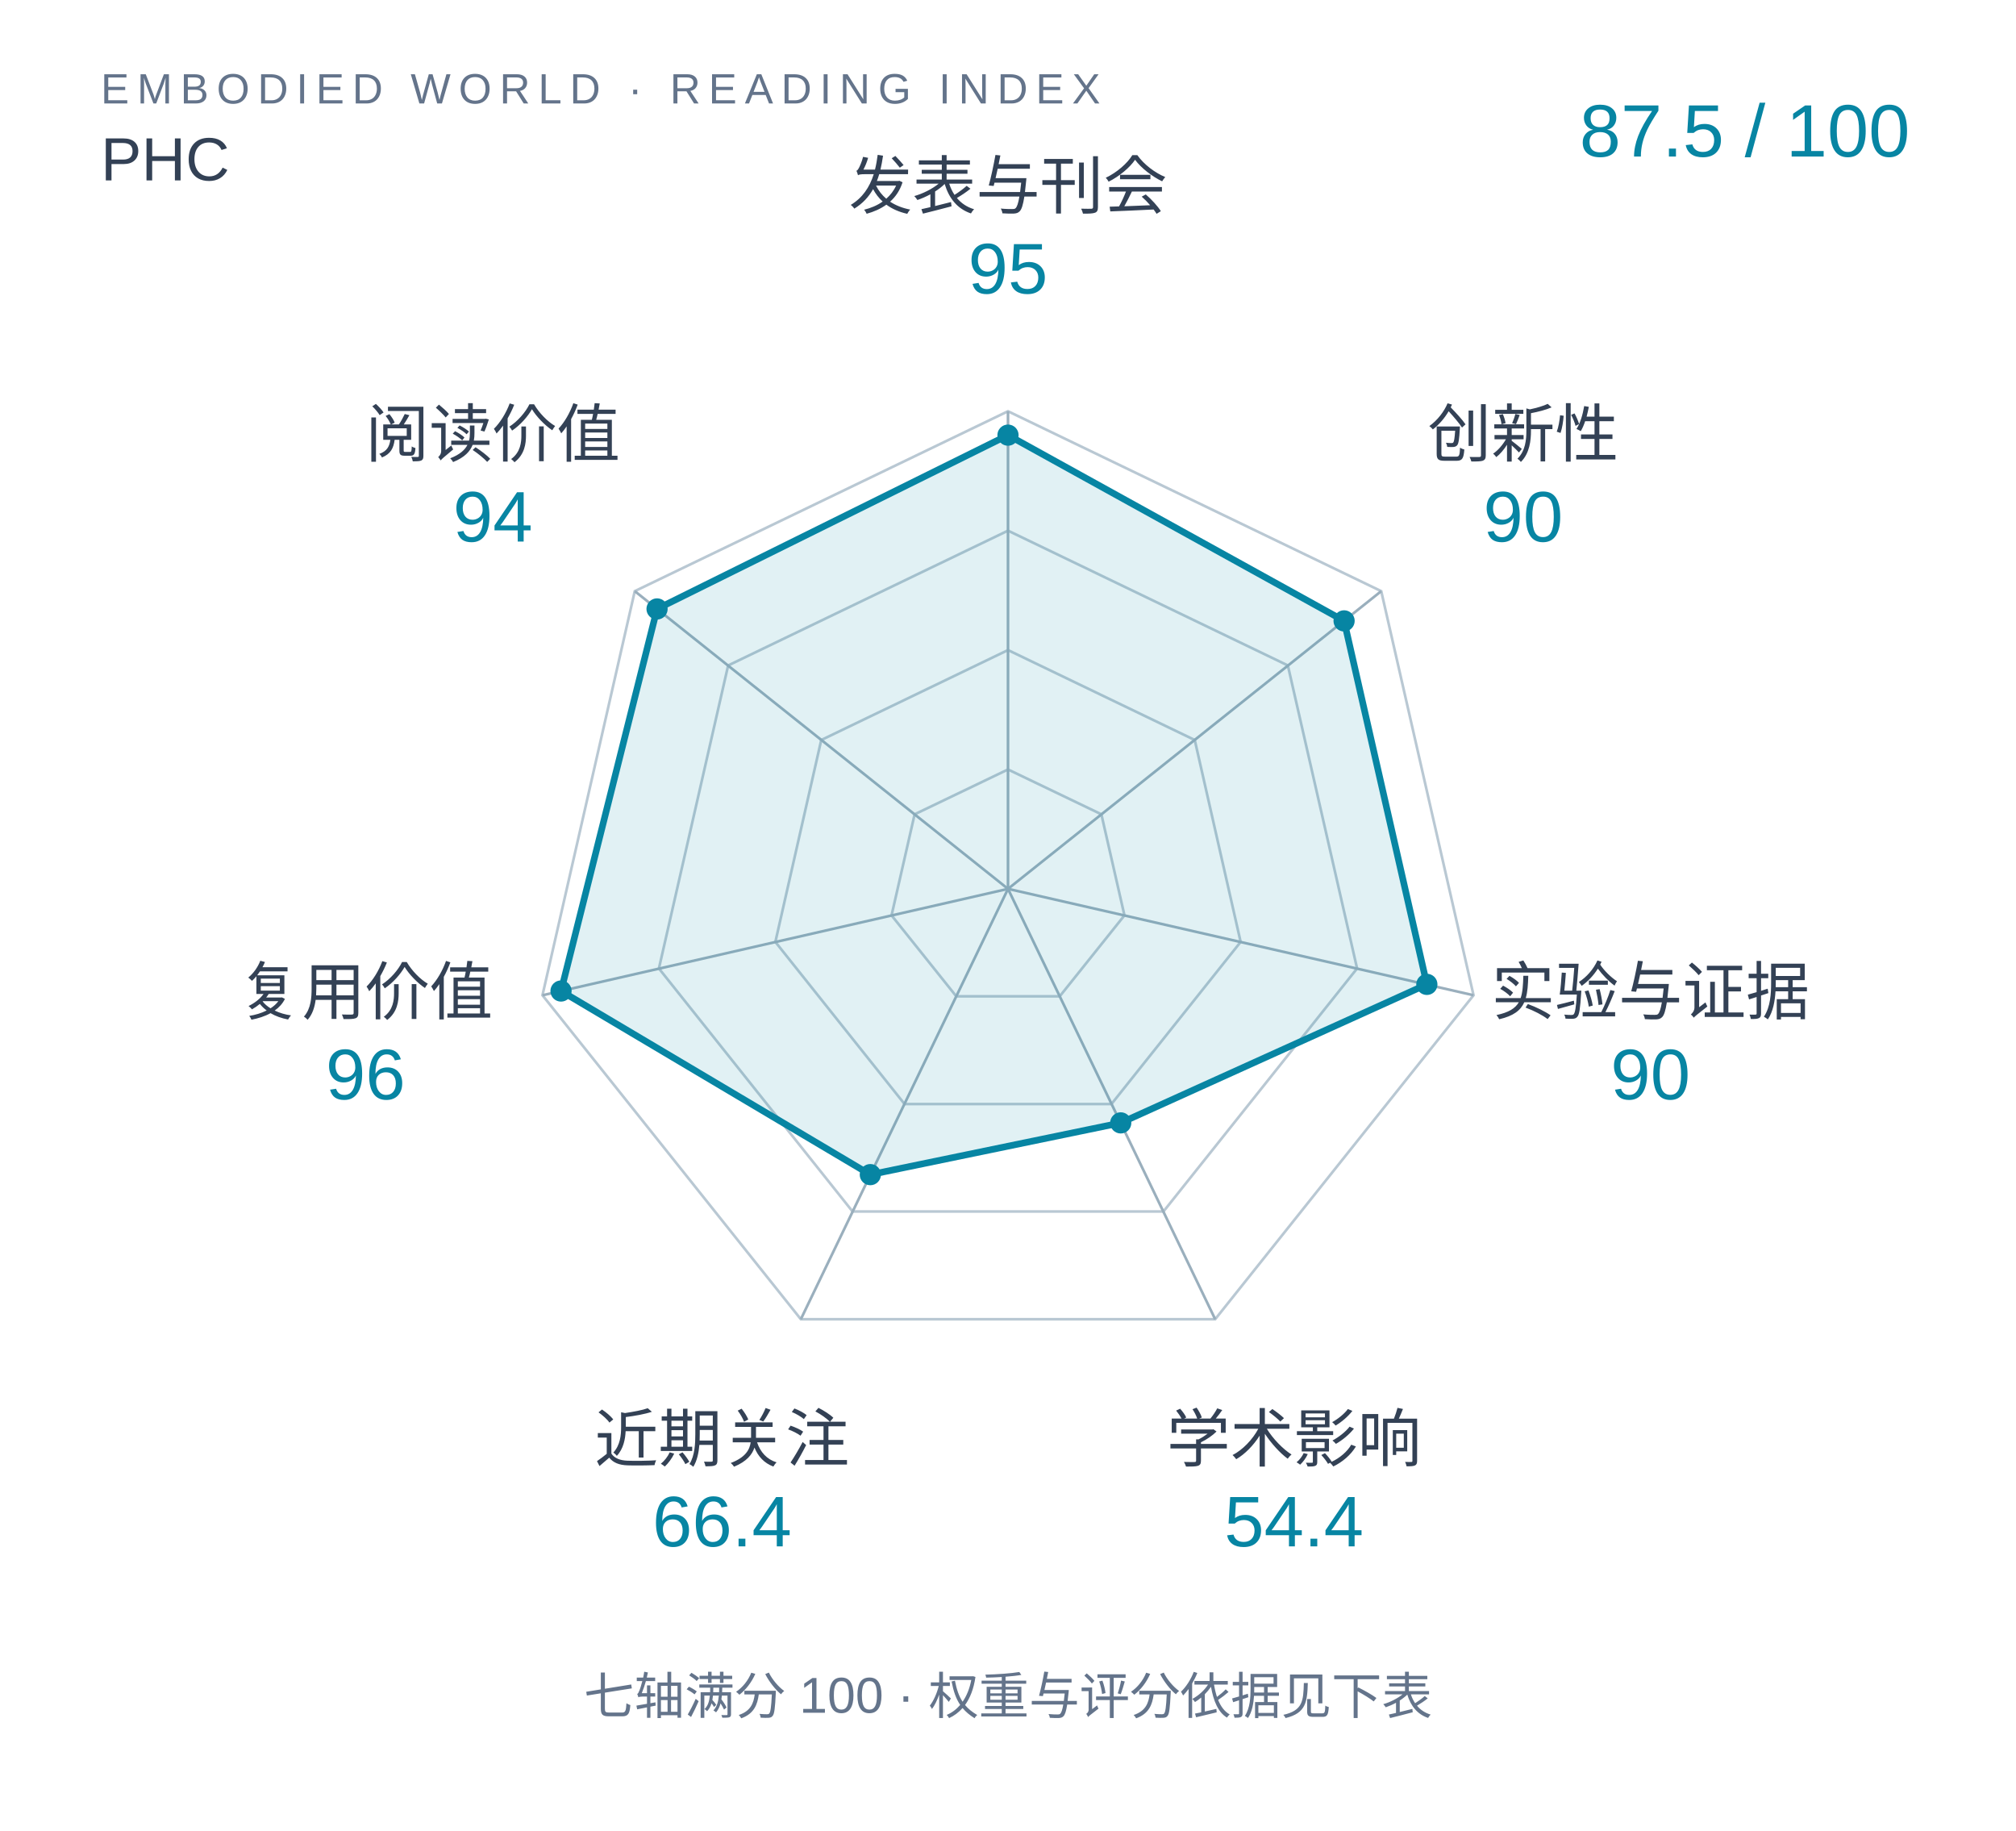
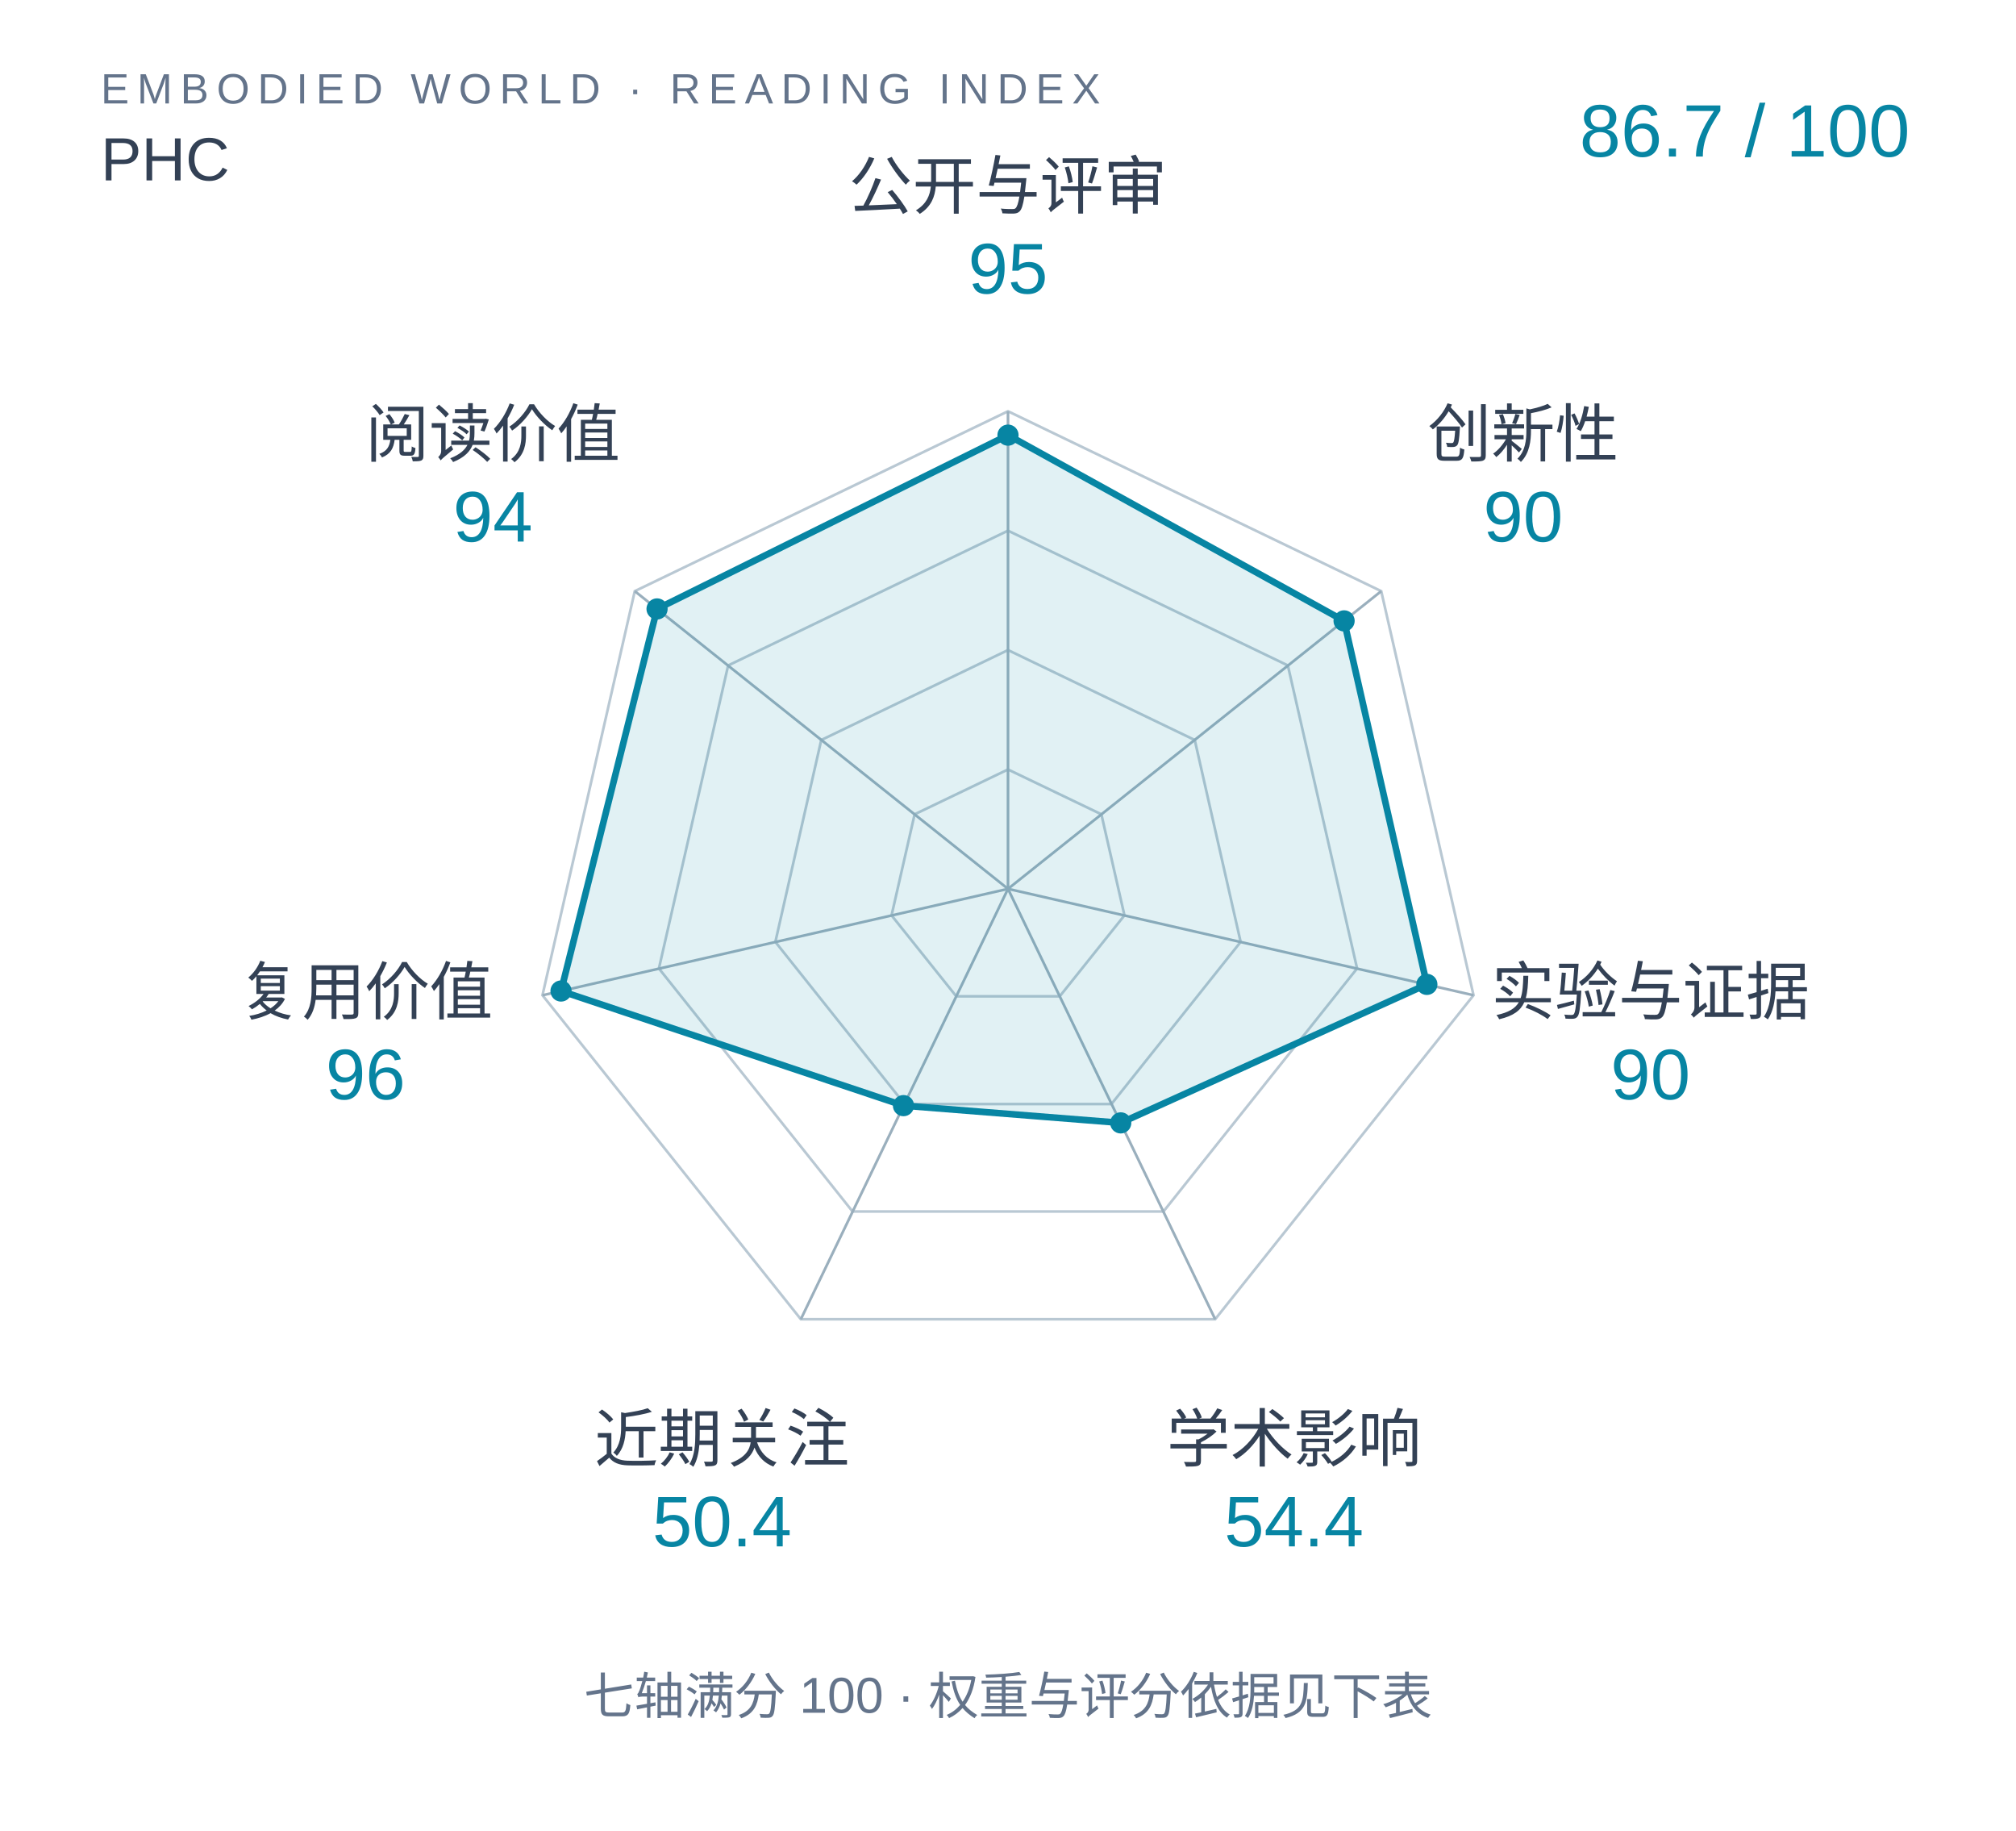
<svg xmlns="http://www.w3.org/2000/svg" width="760" height="690" viewBox="0 0 760 690" role="img">
  <g font-family="Arial, PingFang SC, sans-serif" fill="#334155">
    <text x="38" y="39" font-size="16" letter-spacing="3" fill="#64748b">EMBODIED WORLD · READING INDEX</text>
    <text x="38" y="68" font-size="23">PHC</text>
-     <text x="720" y="59" font-size="28" text-anchor="end" fill="#0785a3">87.5 / 100</text>
+     <text x="720" y="59" font-size="28" text-anchor="end" fill="#0785a3">86.7 / 100</text>
    <polygon points="380.0,290.0 415.2,306.9 423.9,345.0 399.5,375.5 360.5,375.5 336.1,345.0 344.8,306.9" fill="none" stroke="#b9c8d3" stroke-width="1" />
    <polygon points="380.0,245.0 450.4,278.9 467.7,355.0 419.0,416.1 341.0,416.1 292.3,355.0 309.6,278.9" fill="none" stroke="#b9c8d3" stroke-width="1" />
    <polygon points="380.0,200.0 485.5,250.8 511.6,365.0 438.6,456.6 321.4,456.6 248.4,365.0 274.5,250.8" fill="none" stroke="#b9c8d3" stroke-width="1" />
    <polygon points="380.0,155.0 520.7,222.8 555.5,375.1 458.1,497.2 301.9,497.2 204.5,375.1 239.3,222.8" fill="none" stroke="#b9c8d3" stroke-width="1" />
    <line x1="380" y1="335" x2="380.0" y2="155.0" stroke="#9aafbd" stroke-width="1" />
    <line x1="380" y1="335" x2="520.7" y2="222.8" stroke="#9aafbd" stroke-width="1" />
    <line x1="380" y1="335" x2="555.5" y2="375.1" stroke="#9aafbd" stroke-width="1" />
    <line x1="380" y1="335" x2="458.1" y2="497.2" stroke="#9aafbd" stroke-width="1" />
    <line x1="380" y1="335" x2="301.9" y2="497.2" stroke="#9aafbd" stroke-width="1" />
    <line x1="380" y1="335" x2="204.5" y2="375.1" stroke="#9aafbd" stroke-width="1" />
    <line x1="380" y1="335" x2="239.3" y2="222.8" stroke="#9aafbd" stroke-width="1" />
-     <polygon points="380.0,164.0 506.7,234.0 537.9,371.0 422.5,423.2 328.1,442.7 211.5,373.5 247.7,229.5" fill="#0785a3" fill-opacity=".12" stroke="#0785a3" stroke-width="2.5" stroke-linejoin="round" />
-     <text x="380.0" y="78.6" font-size="24" text-anchor="middle">发表与刊会</text>
+     <polygon points="380.0,164.0 506.7,234.0 537.9,371.0 422.5,423.2 340.6,416.7 211.5,373.5 247.7,229.5" fill="#0785a3" fill-opacity=".12" stroke="#0785a3" stroke-width="2.5" stroke-linejoin="round" />
+     <text x="380.0" y="78.6" font-size="24" text-anchor="middle">公开与评审</text>
    <text x="380.0" y="110.6" font-size="27" fill="#0785a3" text-anchor="middle">95</text>
    <circle cx="380.0" cy="164.0" r="4" fill="#0785a3" />
    <text x="574.2" y="172.1" font-size="24" text-anchor="middle">创新性</text>
    <text x="574.2" y="204.1" font-size="27" fill="#0785a3" text-anchor="middle">90</text>
    <circle cx="506.7" cy="234.0" r="4" fill="#0785a3" />
    <text x="622.2" y="382.3" font-size="24" text-anchor="middle">实验与证据</text>
    <text x="622.2" y="414.3" font-size="27" fill="#0785a3" text-anchor="middle">90</text>
    <circle cx="537.9" cy="371.0" r="4" fill="#0785a3" />
    <text x="487.8" y="550.8" font-size="24" text-anchor="middle">学术影响</text>
    <text x="487.8" y="582.8" font-size="27" fill="#0785a3" text-anchor="middle">54.4</text>
    <circle cx="422.5" cy="423.2" r="4" fill="#0785a3" />
    <text x="272.2" y="550.8" font-size="24" text-anchor="middle">近期关注</text>
-     <text x="272.2" y="582.8" font-size="27" fill="#0785a3" text-anchor="middle">66.4</text>
-     <circle cx="328.1" cy="442.7" r="4" fill="#0785a3" />
+     <text x="272.2" y="582.8" font-size="27" fill="#0785a3" text-anchor="middle">50.4</text>
+     <circle cx="340.6" cy="416.7" r="4" fill="#0785a3" />
    <text x="137.8" y="382.3" font-size="24" text-anchor="middle">复用价值</text>
    <text x="137.8" y="414.3" font-size="27" fill="#0785a3" text-anchor="middle">96</text>
    <circle cx="211.5" cy="373.5" r="4" fill="#0785a3" />
    <text x="185.8" y="172.1" font-size="24" text-anchor="middle">阅读价值</text>
    <text x="185.8" y="204.1" font-size="27" fill="#0785a3" text-anchor="middle">94</text>
    <circle cx="247.7" cy="229.5" r="4" fill="#0785a3" />
    <text x="380" y="646" font-size="19" text-anchor="middle" fill="#64748b">七轴满分 100 · 权重与评分依据见下表</text>
  </g>
</svg>
